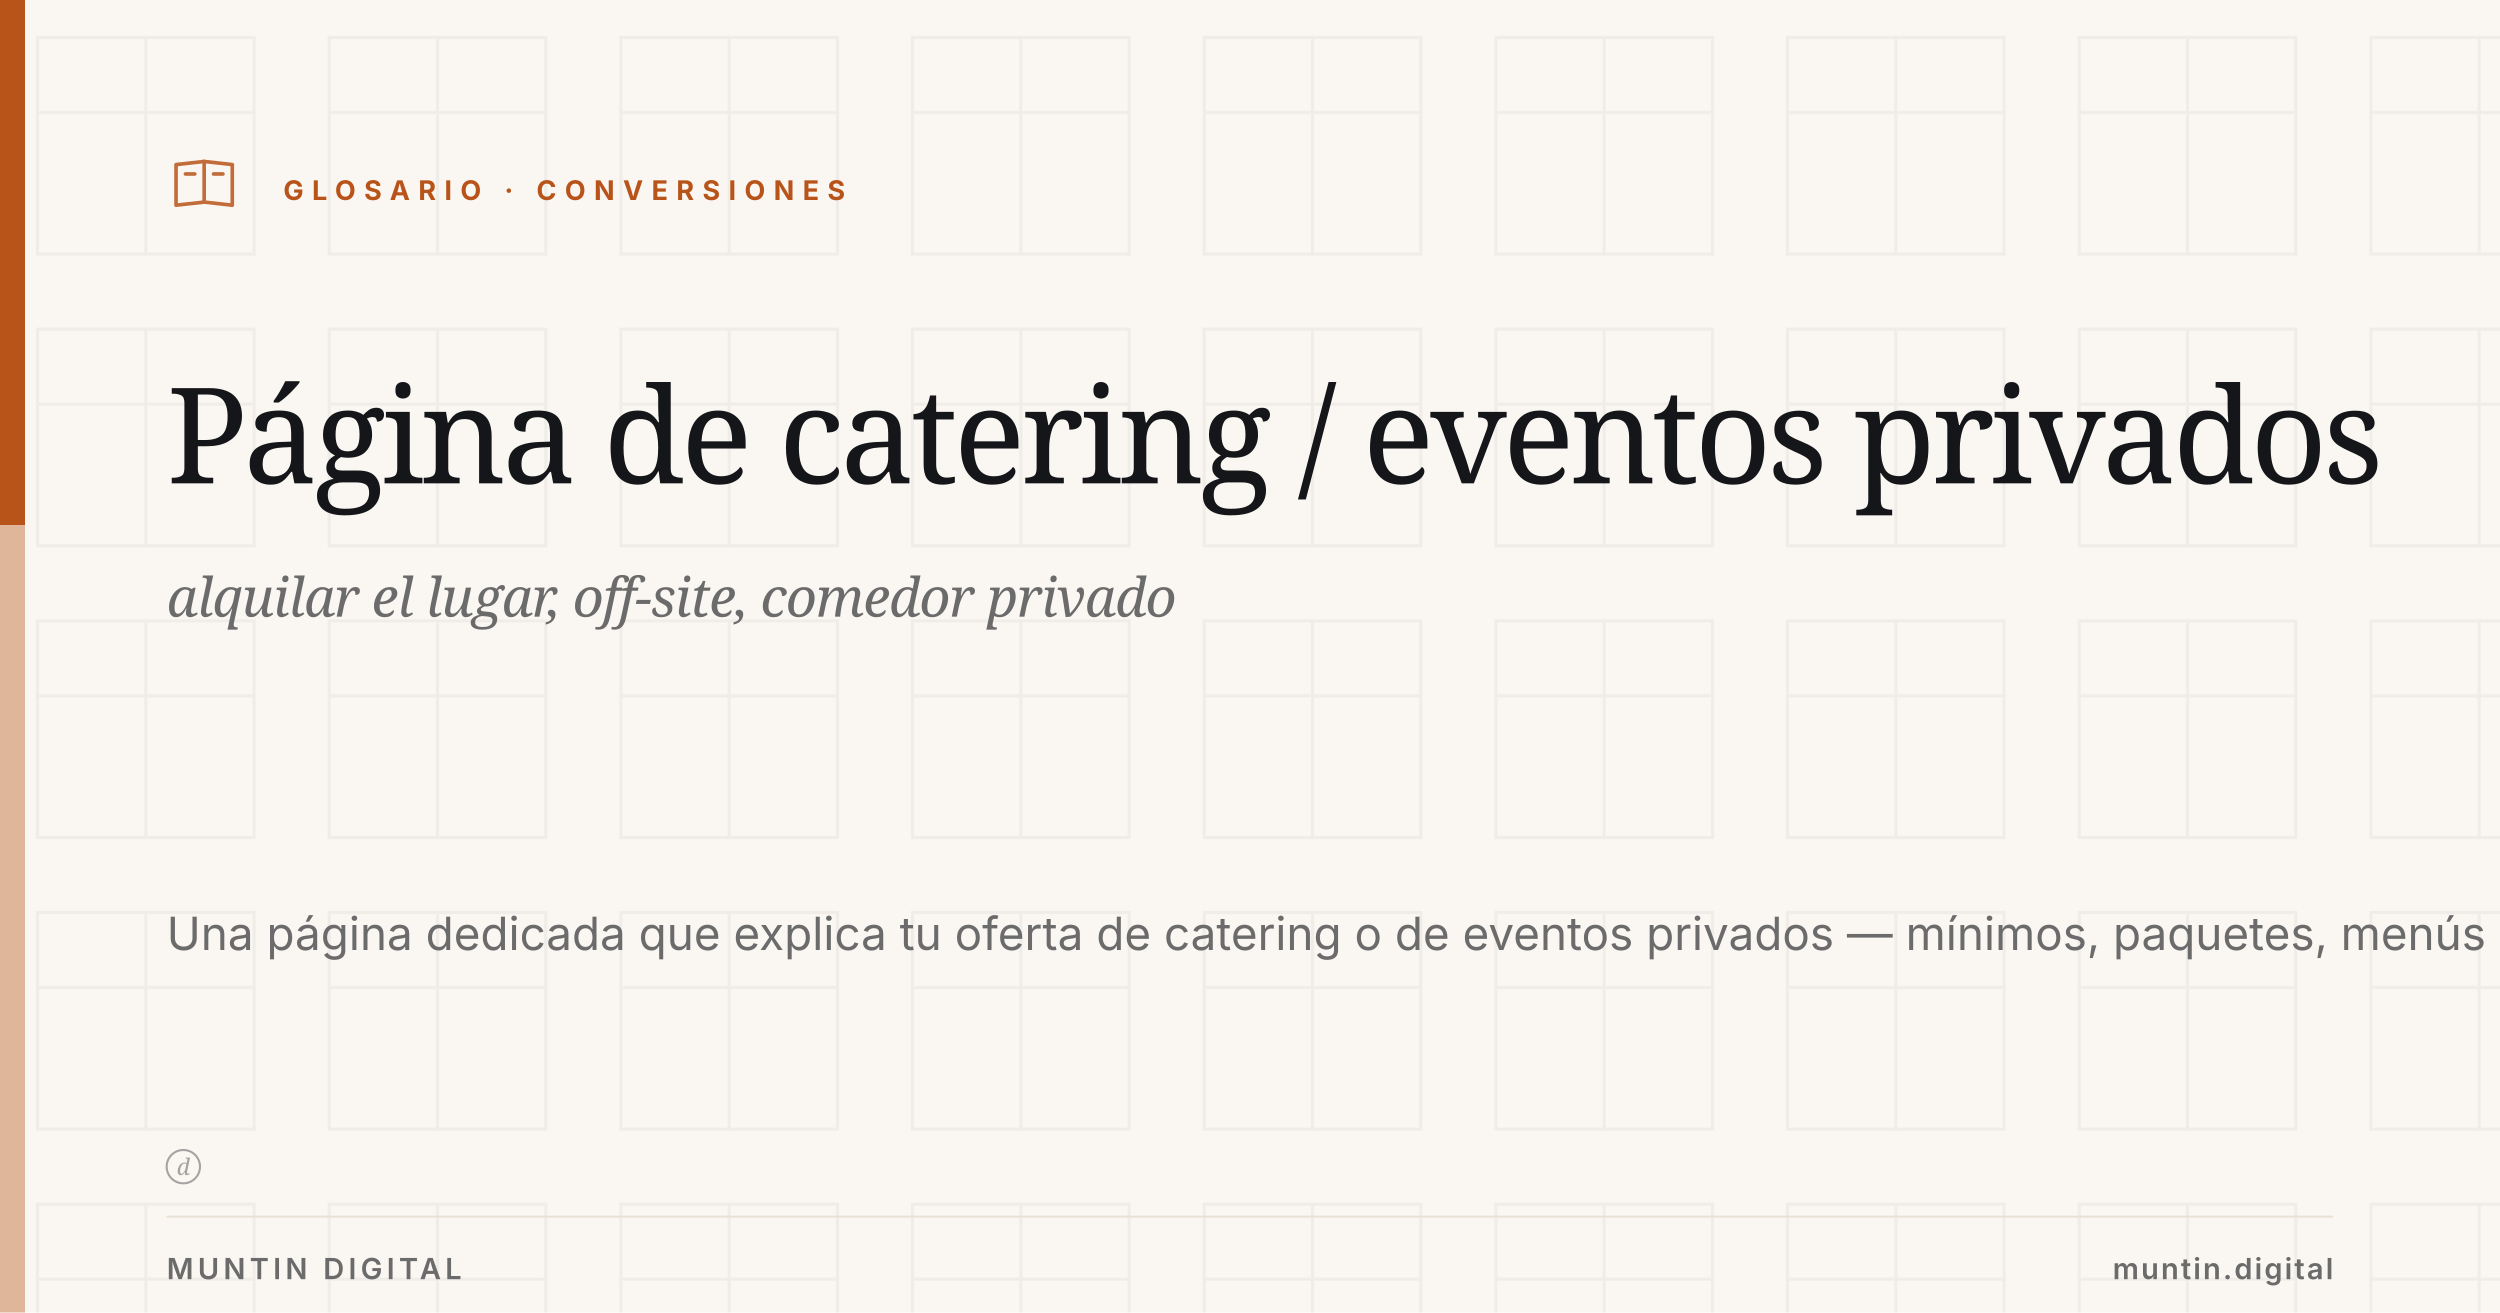
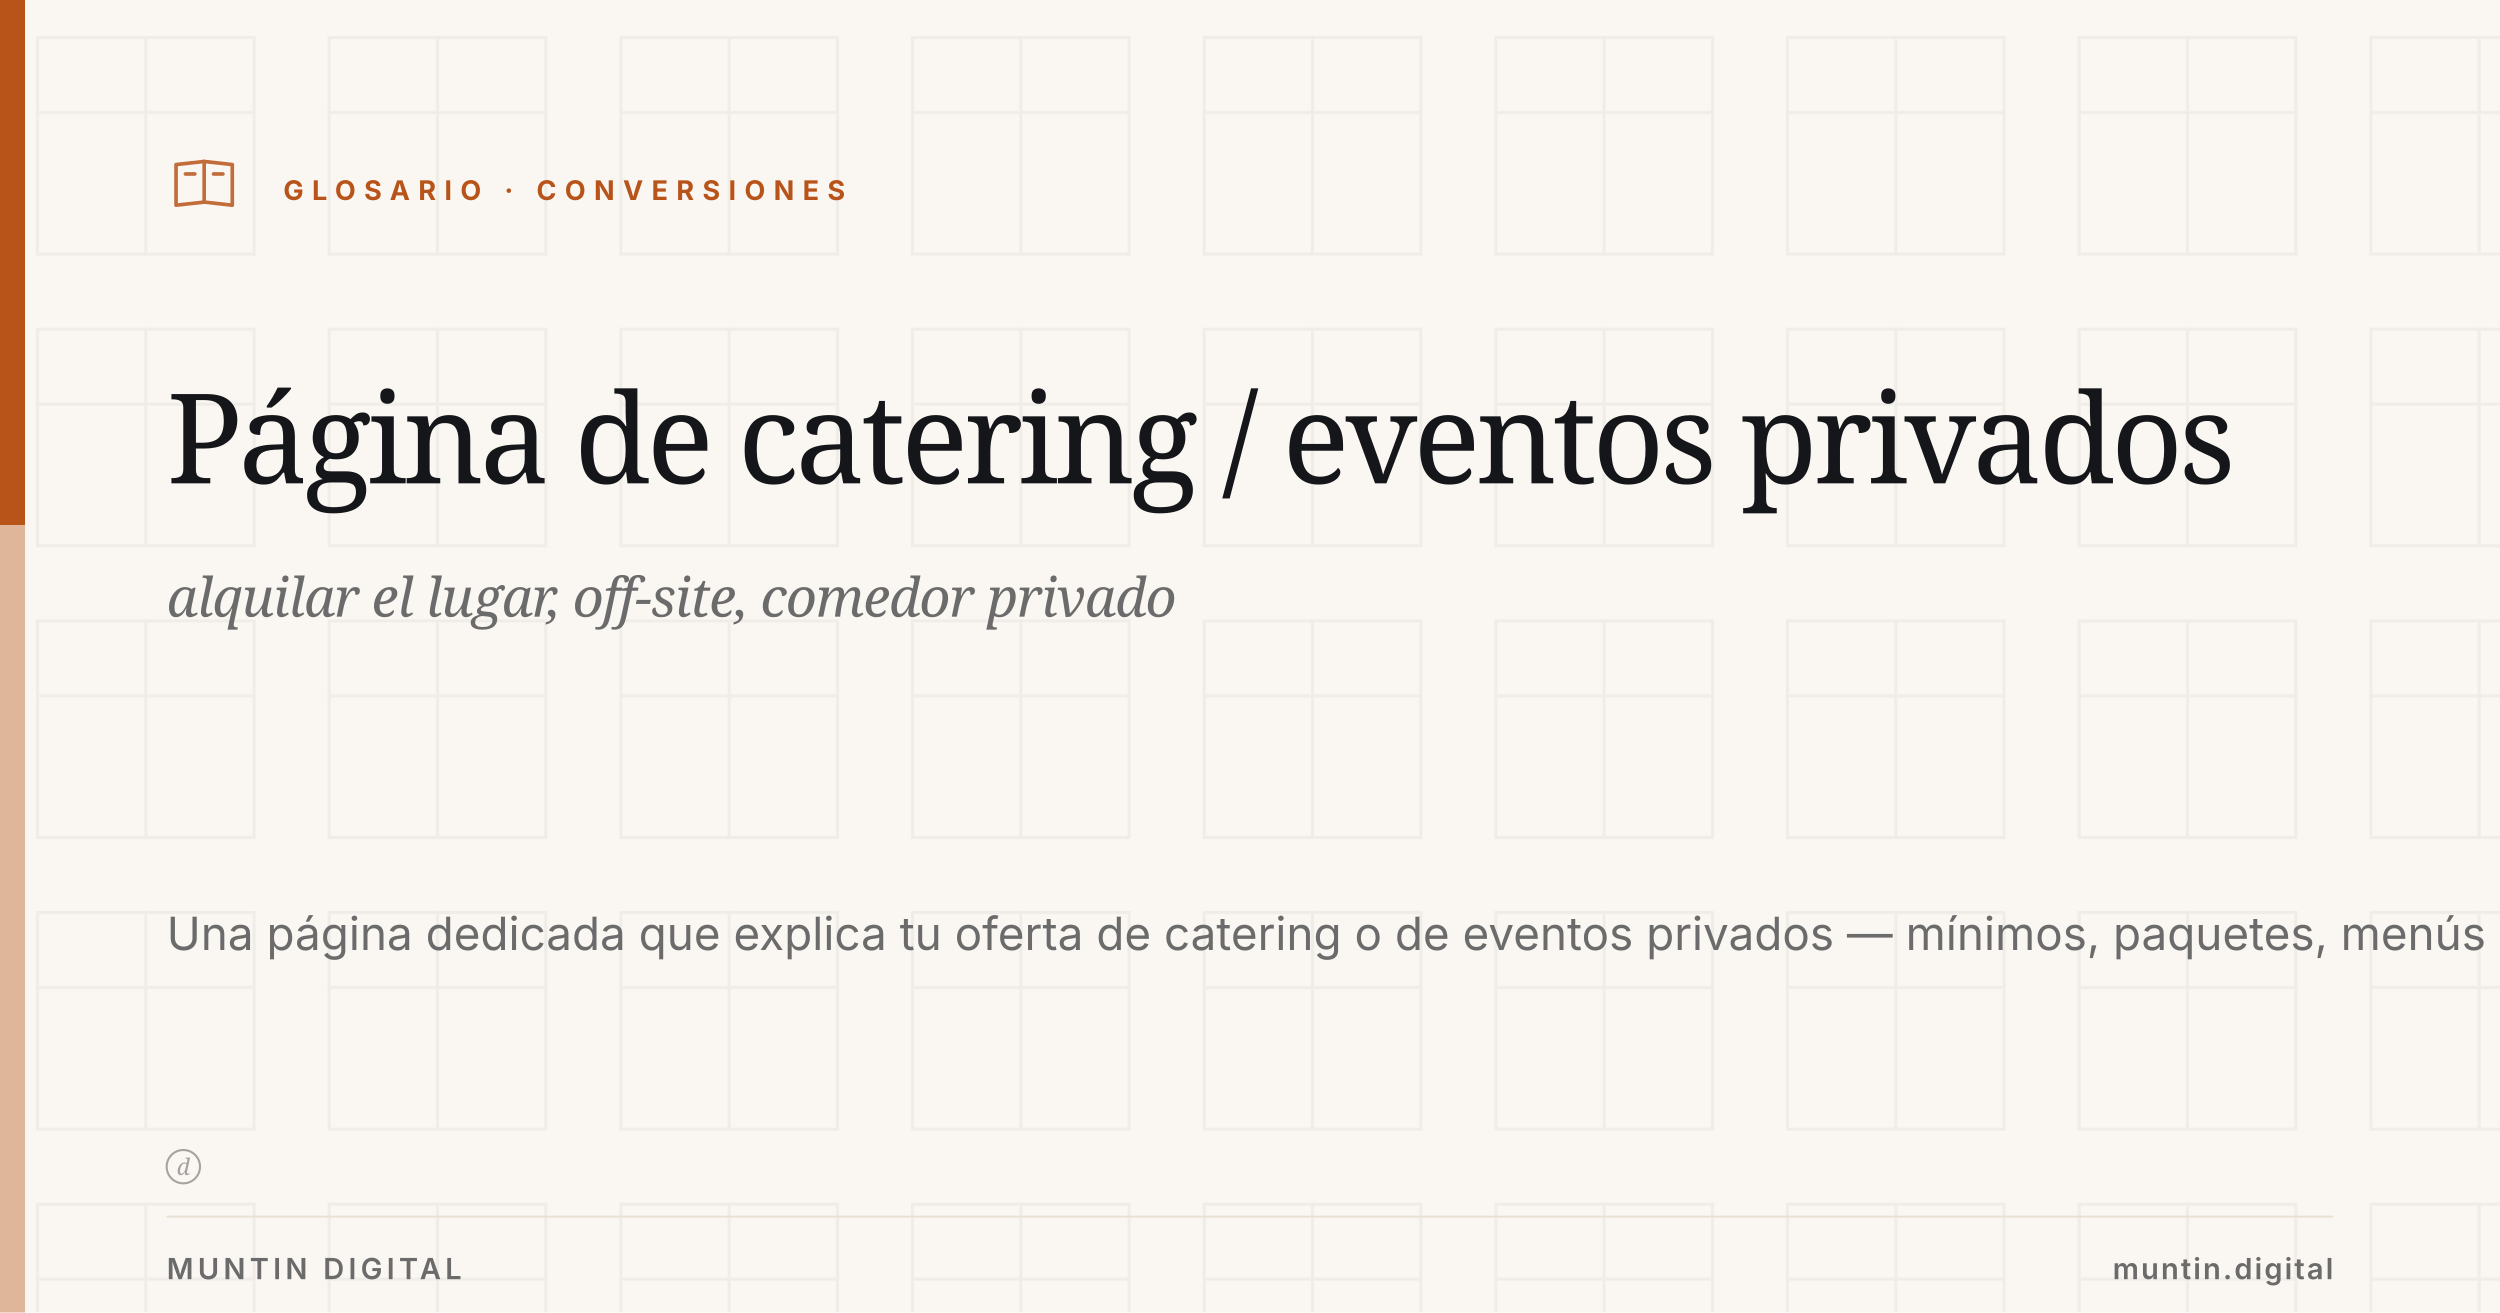
<svg xmlns="http://www.w3.org/2000/svg" viewBox="0 0 1200 630" width="1200" height="630">
  <rect width="1200" height="630" fill="#FAF7F2" />
  <defs>
    <pattern id="muntinField" x="0" y="0" width="140" height="140" patternUnits="userSpaceOnUse">
      <g transform="translate(18, 18)" fill="none" stroke="#14161A" stroke-width="1.5" stroke-linecap="square" stroke-linejoin="miter">
        <rect x="0" y="0" width="104" height="104" />
        <line x1="52" y1="0" x2="52" y2="104" />
        <line x1="0" y1="36" x2="104" y2="36" />
      </g>
    </pattern>
  </defs>
  <rect width="1200" height="630" fill="url(#muntinField)" opacity="0.045" />
  <rect x="0" y="0" width="12" height="252" fill="#B8541A" />
  <rect x="0" y="252" width="12" height="378" fill="#B8541A" opacity="0.4" />
  <g transform="translate(80, 70) scale(1.5)" fill="none" stroke="#B8541A" stroke-width="1.167" stroke-linecap="round" stroke-linejoin="round" color="#B8541A" opacity="0.85">
    <path d="M3 6 L12 5 L21 6 L21 19 L12 18 L3 19 Z" />
    <line x1="12" y1="5" x2="12" y2="18" />
    <line x1="6" y1="9" x2="9" y2="9" />
    <line x1="15" y1="9" x2="18" y2="9" />
  </g>
  <text x="136" y="96" font-family="Inter, Arial, sans-serif" font-size="13" font-weight="700" letter-spacing="4" fill="#B8541A">GLOSARIO · CONVERSIONES</text>
-   <text x="80" y="232" font-family="Fraunces, Georgia, serif" font-size="64" font-weight="500" letter-spacing="-2" fill="#14161A">Página de catering / eventos privados</text>
+   <text x="80" y="232" font-family="Fraunces, Georgia, serif" font-size="60" font-weight="500" letter-spacing="-2" fill="#14161A">Página de catering / eventos privados</text>
  <text x="80" y="296" font-family="Fraunces, Georgia, serif" font-style="italic" font-size="26" font-weight="400" letter-spacing="-0.5" fill="#6B6B6B">alquilar el lugar, off-site, comedor privado</text>
  <text x="80" y="456" font-family="Inter, Arial, sans-serif" font-size="22" font-weight="400" fill="#6B6B6B">Una página dedicada que explica tu oferta de catering o de eventos privados — mínimos, paquetes, menús de ejemplo, tiempo mínimo de aviso y un formulario de consulta que aterriza…</text>
  <g transform="translate(80, 552)" fill="#6B6B6B" opacity="0.6">
    <circle cx="8" cy="8" r="8" fill="none" stroke="#6B6B6B" stroke-width="1" />
    <text x="8" y="12" text-anchor="middle" font-family="Fraunces, Georgia, serif" font-style="italic" font-size="11" font-weight="500" fill="#6B6B6B">d</text>
  </g>
  <line x1="80" y1="584" x2="1120" y2="584" stroke="#E8E2D6" stroke-width="1" />
  <text x="80" y="614" font-family="Inter, Arial, sans-serif" font-size="14" font-weight="600" letter-spacing="2" fill="#6B6B6B">MUNTIN DIGITAL</text>
  <text x="1120" y="614" text-anchor="end" font-family="Inter, Arial, sans-serif" font-size="14" font-weight="600" letter-spacing="1" fill="#6B6B6B">muntin.digital</text>
</svg>
